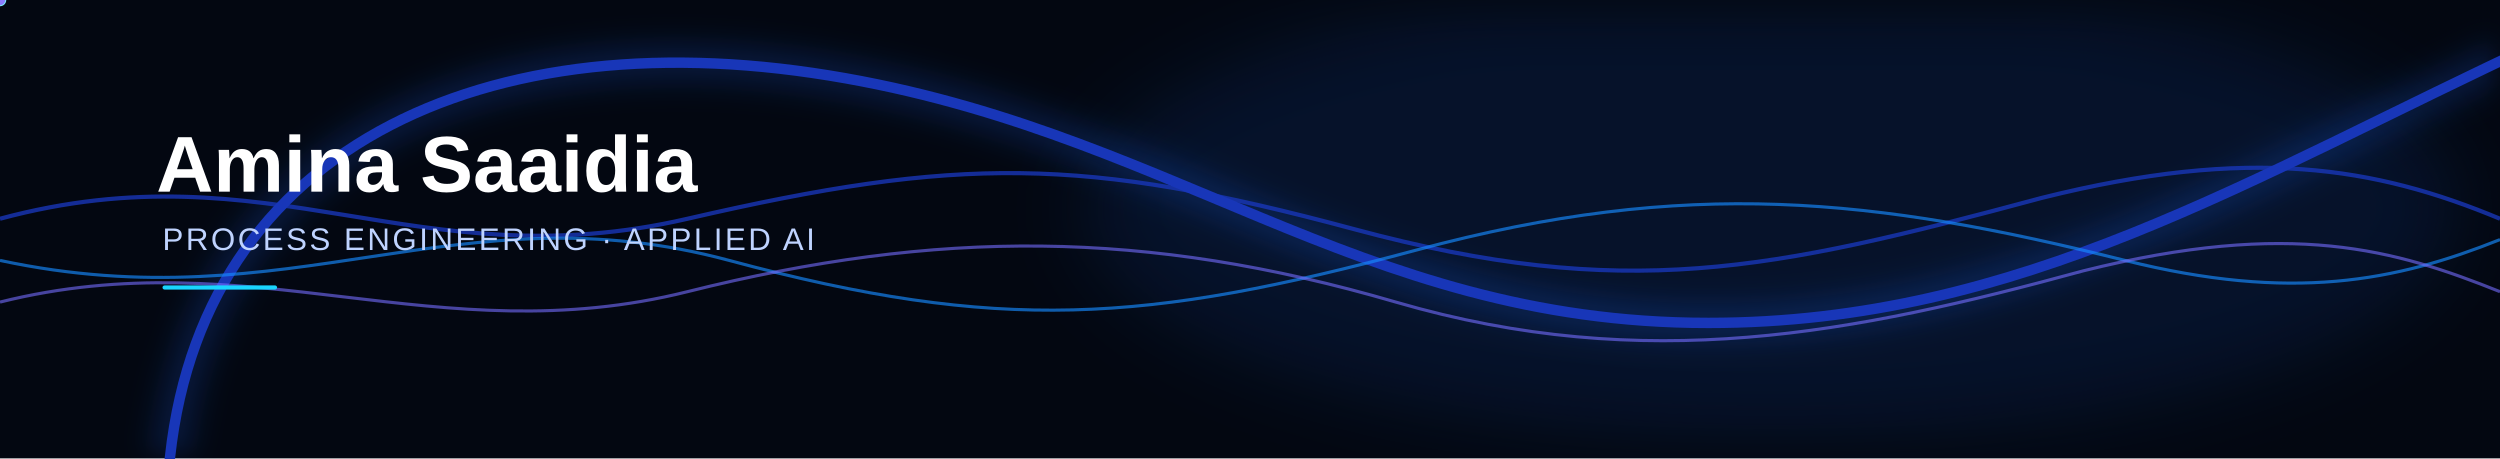
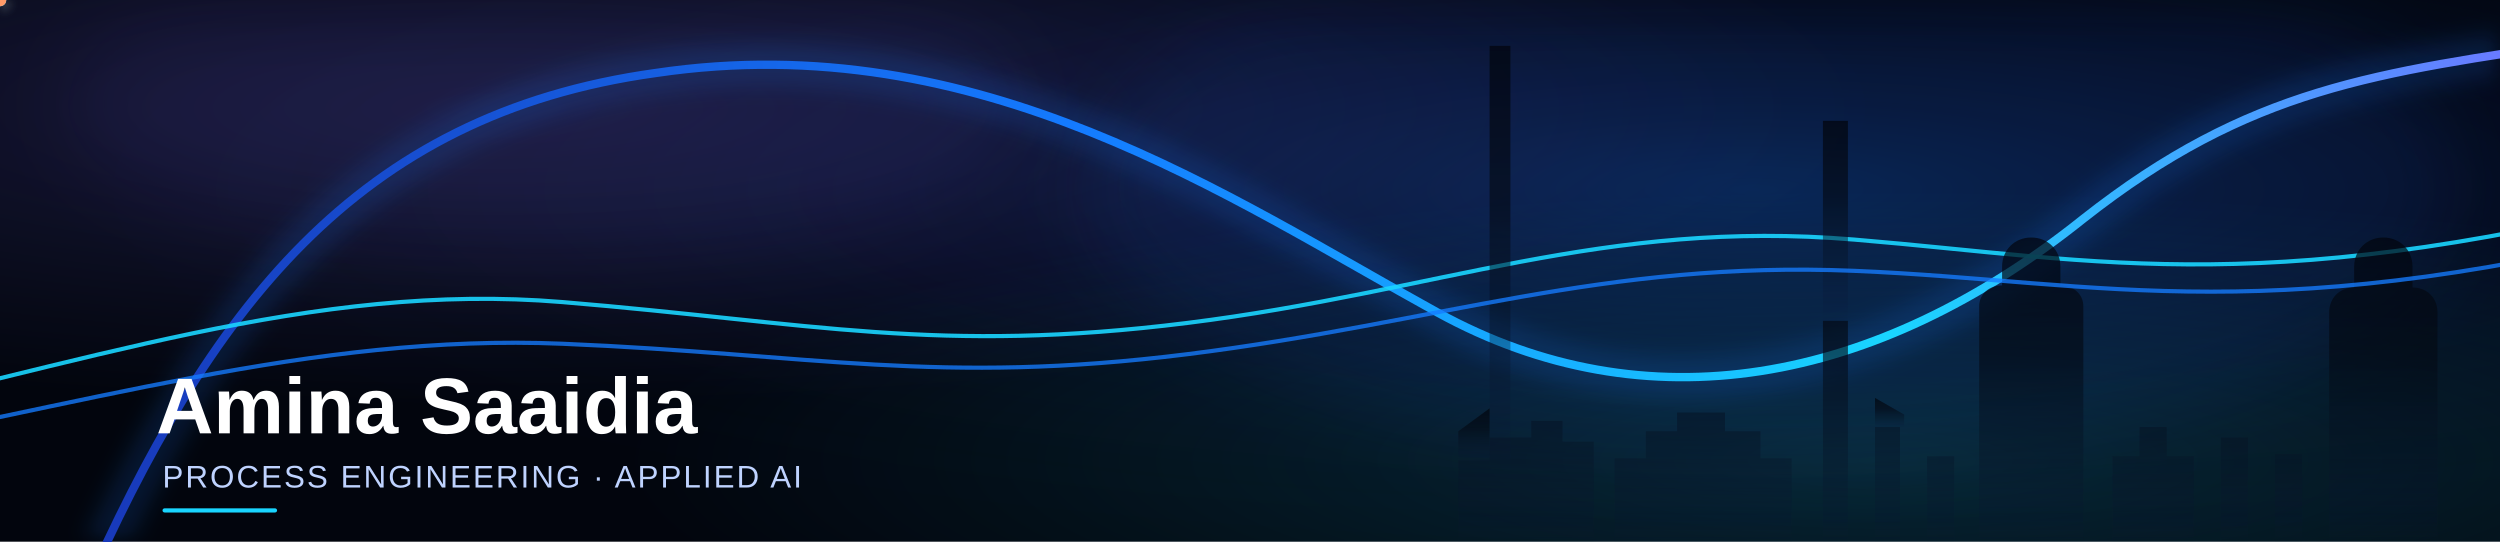
- <svg xmlns="http://www.w3.org/2000/svg" width="1200" height="220" viewBox="0 0 1200 220">
+ <svg xmlns="http://www.w3.org/2000/svg" width="1200" height="260" viewBox="0 0 1200 260">
  <defs>
-     <linearGradient id="bg" x1="0" y1="0" x2="1200" y2="220">
-       <stop offset="0%" stop-color="#030711" />
-       <stop offset="45%" stop-color="#081542" />
+     <linearGradient id="background" x1="0" y1="0" x2="1200" y2="260">
+       <stop offset="0%" stop-color="#02050D" />
+       <stop offset="35%" stop-color="#071438" />
+       <stop offset="65%" stop-color="#0B1745" />
      <stop offset="100%" stop-color="#02050D" />
    </linearGradient>
-     <linearGradient id="line" x1="0" y1="0" x2="1200" y2="0">
-       <stop offset="0%" stop-color="#1836B8" />
-       <stop offset="35%" stop-color="#147BFF" />
-       <stop offset="65%" stop-color="#16CFFF" />
-       <stop offset="82%" stop-color="#8B7CFF" />
-       <stop offset="100%" stop-color="#1769E8" />
+     <radialGradient id="blueAtmosphere" cx="70%" cy="35%" r="70%">
+       <stop offset="0%" stop-color="#1769E8" stop-opacity="0.28" />
+       <stop offset="45%" stop-color="#123CA8" stop-opacity="0.12" />
+       <stop offset="100%" stop-color="#02050D" stop-opacity="0" />
+     </radialGradient>
+     <radialGradient id="violetAtmosphere" cx="20%" cy="20%" r="55%">
+       <stop offset="0%" stop-color="#756CFF" stop-opacity="0.18" />
+       <stop offset="100%" stop-color="#756CFF" stop-opacity="0" />
+     </radialGradient>
+     <radialGradient id="cyanAtmosphere" cx="75%" cy="85%" r="50%">
+       <stop offset="0%" stop-color="#19D5FF" stop-opacity="0.16" />
+       <stop offset="100%" stop-color="#19D5FF" stop-opacity="0" />
+     </radialGradient>
+     <linearGradient id="blueLine" x1="0%" y1="0%" x2="100%" y2="0%">
+       <stop offset="0%" stop-color="#1837B8" />
+       <stop offset="40%" stop-color="#147BFF" />
+       <stop offset="72%" stop-color="#19D5FF" />
+       <stop offset="100%" stop-color="#756CFF" />
    </linearGradient>
-     <filter id="glow">
-       <feGaussianBlur stdDeviation="7" />
+     <linearGradient id="refineryFade" x1="0" y1="0" x2="0" y2="1">
+       <stop offset="0%" stop-color="#01050D" stop-opacity="0.88" />
+       <stop offset="38%" stop-color="#030914" stop-opacity="0.78" />
+       <stop offset="72%" stop-color="#071125" stop-opacity="0.45" />
+       <stop offset="100%" stop-color="#071438" stop-opacity="0.05" />
+     </linearGradient>
+     <filter id="smallBallGlow" x="-200%" y="-200%" width="400%" height="400%">
+       <feGaussianBlur stdDeviation="2.2" />
    </filter>
-     <filter id="softGlow">
+     <filter id="largeGlow" x="-50%" y="-50%" width="200%" height="200%">
      <feGaussianBlur stdDeviation="18" />
    </filter>
+     <filter id="lineGlow" x="-50%" y="-50%" width="200%" height="200%">
+       <feGaussianBlur stdDeviation="5" />
+     </filter>
  </defs>
-   <rect width="1200" height="220" fill="url(#bg)" />
-   <ellipse cx="850" cy="100" rx="330" ry="110" fill="#1265E8" opacity="0.12" filter="url(#softGlow)">
-     <animate attributeName="cx" values="780;850;920;850;780" dur="10s" repeatCount="indefinite" />
+   <rect width="1200" height="260" fill="url(#background)" />
+   <rect width="1200" height="260" fill="url(#blueAtmosphere)" />
+   <rect width="1200" height="260" fill="url(#violetAtmosphere)" />
+   <rect width="1200" height="260" fill="url(#cyanAtmosphere)" />
+   <ellipse cx="850" cy="90" rx="330" ry="130" fill="#1769E8" opacity="0.08" filter="url(#largeGlow)">
+     <animate attributeName="cx" values="760;850;940;850;760" dur="12s" repeatCount="indefinite" />
  </ellipse>
-   <path d="M80 250        C80 80 220 10 390 35        C560 60 650 155 820 155        C970 155 1080 85 1220 20" fill="none" stroke="#1769FF" stroke-width="18" opacity="0.18" filter="url(#glow)">
-     <animate attributeName="d" dur="8s" repeatCount="indefinite" values="       M80 250 C80 80 220 10 390 35 C560 60 650 155 820 155 C970 155 1080 85 1220 20;       M80 250 C80 90 220 25 390 50 C560 75 650 135 820 140 C970 145 1080 105 1220 35;       M80 250 C80 80 220 10 390 35 C560 60 650 155 820 155 C970 155 1080 85 1220 20" />
+   <ellipse cx="260" cy="50" rx="230" ry="75" fill="#756CFF" opacity="0.07" filter="url(#largeGlow)">
+     <animate attributeName="cx" values="220;300;220" dur="11s" repeatCount="indefinite" />
+   </ellipse>
+   <path d="M40 285        C100 150 170 55 315 35        C470 12 590 95 690 150        C790 205 900 185 1000 105        C1080 42 1140 35 1240 20" fill="none" stroke="#147BFF" stroke-width="20" opacity="0.15" filter="url(#lineGlow)" />
+   <path d="M40 285        C100 150 170 55 315 35        C470 12 590 95 690 150        C790 205 900 185 1000 105        C1080 42 1140 35 1240 20" fill="none" stroke="url(#blueLine)" stroke-width="4" stroke-linecap="round" />
+   <path d="M-100 205        C40 175 150 135 270 145        C390 155 450 170 570 155        C690 140 770 105 890 115        C1010 125 1090 145 1300 90" fill="none" stroke="#19D5FF" stroke-width="2" stroke-linecap="round" opacity="0.9">
+     <animate attributeName="d" dur="7s" repeatCount="indefinite" calcMode="spline" keyTimes="0;0.25;0.5;0.75;1" keySplines="         0.42 0 0.58 1;         0.42 0 0.58 1;         0.42 0 0.58 1;         0.42 0 0.58 1" values="        M-100 205       C40 175 150 135 270 145       C390 155 450 170 570 155       C690 140 770 105 890 115       C1010 125 1090 145 1300 90;        M-100 205       C40 170 150 140 270 148       C390 156 450 164 570 151       C690 138 770 112 890 116       C1010 120 1090 148 1300 90;        M-100 205       C40 180 150 130 270 142       C390 152 450 175 570 160       C690 145 770 100 890 118       C1010 130 1090 140 1300 90;        M-100 205       C40 172 150 138 270 146       C390 154 450 168 570 153       C690 138 770 108 890 114       C1010 124 1090 147 1300 90;        M-100 205       C40 175 150 135 270 145       C390 155 450 170 570 155       C690 140 770 105 890 115       C1010 125 1090 145 1300 90" />
  </path>
-   <path d="M80 250        C80 80 220 10 390 35        C560 60 650 155 820 155        C970 155 1080 85 1220 20" fill="none" stroke="url(#line)" stroke-width="5" stroke-linecap="round">
-     <animate attributeName="d" dur="8s" repeatCount="indefinite" values="       M80 250 C80 80 220 10 390 35 C560 60 650 155 820 155 C970 155 1080 85 1220 20;       M80 250 C80 90 220 25 390 50 C560 75 650 135 820 140 C970 145 1080 105 1220 35;       M80 250 C80 80 220 10 390 35 C560 60 650 155 820 155 C970 155 1080 85 1220 20" />
+   <g fill="url(#refineryFade)" opacity="0.82">
+     <path d="       M700 260       L700 221       L715 221       L715 210       L735 210       L735 202       L750 202       L750 212       L765 212       L765 260        L775 260       L775 220       L790 220       L790 207       L805 207       L805 198       L828 198       L828 207       L845 207       L845 220       L860 220       L860 260        L875 260       L875 154       L887 154       L887 260        L900 260       L900 205       L912 205       L912 260        L925 260       L925 219       L938 219       L938 260        L950 260       L950 147        C950 141 955 137 961 137       L961 128        C961 120 967 114 975 114       C983 114 989 120 989 128        L989 137        C995 137 1000 141 1000 147       L1000 260        L1014 260       L1014 219       L1027 219       L1027 205       L1040 205       L1040 219       L1053 219       L1053 260        L1066 260       L1066 210       L1079 210       L1079 260        L1092 260       L1092 218       L1105 218       L1105 260        L1118 260       L1118 150        C1118 143 1123 138 1130 138       L1130 128        C1130 120 1136 114 1144 114       C1152 114 1158 120 1158 128        L1158 138        C1165 138 1170 143 1170 150       L1170 260       Z" />
+     <path d="       M715 221       L715 22       L725 22       L725 221       Z" />
+     <path d="       M875 154       L875 58       L887 58       L887 154       Z" />
+     <path d="       M700 221       L700 207       L715 196       L715 221       Z" />
+     <path d="       M900 205       L900 191       L914 199       L914 205       Z" />
+   </g>
+   <path d="M-100 220        C40 195 150 160 270 165        C390 170 450 185 570 170        C690 155 770 125 890 130        C1010 135 1090 160 1300 105" fill="none" stroke="#147BFF" stroke-width="2" stroke-linecap="round" opacity="0.78">
+     <animate attributeName="d" dur="7s" begin="0.8s" repeatCount="indefinite" calcMode="spline" keyTimes="0;0.25;0.5;0.75;1" keySplines="         0.42 0 0.58 1;         0.42 0 0.58 1;         0.42 0 0.58 1;         0.42 0 0.58 1" values="        M-100 220       C40 195 150 160 270 165       C390 170 450 185 570 170       C690 155 770 125 890 130       C1010 135 1090 160 1300 105;        M-100 220       C40 192 150 164 270 158       C390 151 450 176 570 178       C690 180 770 140 890 118       C1010 100 1090 158 1300 105;        M-100 220       C40 198 150 157 270 171       C390 186 450 181 570 153       C690 125 770 118 890 143       C1010 167 1090 151 1300 105;        M-100 220       C40 194 150 162 270 166       C390 171 450 184 570 169       C690 154 770 126 890 131       C1010 136 1090 161 1300 105;        M-100 220       C40 195 150 160 270 165       C390 170 450 185 570 170       C690 155 770 125 890 130       C1010 135 1090 160 1300 105" />
  </path>
-   <path d="M0 105        C130 70 200 135 330 105        C460 75 520 75 650 110        C780 145 850 130 980 95        C1080 70 1140 80 1200 105" fill="none" stroke="url(#line)" stroke-width="2" opacity="0.8">
-     <animate attributeName="d" dur="6s" repeatCount="indefinite" values="       M0 105 C130 70 200 135 330 105 C460 75 520 75 650 110 C780 145 850 130 980 95 C1080 70 1140 80 1200 105;       M0 105 C130 135 200 75 330 110 C460 145 520 130 650 95 C780 70 850 80 980 105 C1080 135 1140 75 1200 105;       M0 105 C130 70 200 135 330 105 C460 75 520 75 650 110 C780 145 850 130 980 95 C1080 70 1140 80 1200 105" />
-   </path>
-   <path d="M0 125        C140 155 220 90 350 125        C480 160 550 155 680 120        C810 85 900 95 1020 125        C1100 145 1150 135 1200 115" fill="none" stroke="#168BFF" stroke-width="1.5" opacity="0.65">
-     <animate attributeName="d" dur="7s" repeatCount="indefinite" values="       M0 125 C140 155 220 90 350 125 C480 160 550 155 680 120 C810 85 900 95 1020 125 C1100 145 1150 135 1200 115;       M0 125 C140 90 220 155 350 120 C480 85 550 95 680 125 C810 145 900 135 1020 115 C1100 90 1150 155 1200 125;       M0 125 C140 155 220 90 350 125 C480 160 550 155 680 120 C810 85 900 95 1020 125 C1100 145 1150 135 1200 115" />
-   </path>
-   <path d="M0 145        C120 115 210 170 330 140        C450 110 550 110 670 145        C790 180 890 160 1000 130        C1100 105 1150 120 1200 140" fill="none" stroke="#756CFF" stroke-width="1.5" opacity="0.6">
-     <animate attributeName="d" dur="9s" repeatCount="indefinite" values="       M0 145 C120 115 210 170 330 140 C450 110 550 110 670 145 C790 180 890 160 1000 130 C1100 105 1150 120 1200 140;       M0 145 C120 175 210 110 330 150 C450 180 550 160 670 125 C790 95 890 120 1000 150 C1100 175 1150 110 1200 145;       M0 145 C120 115 210 170 330 140 C450 110 550 110 670 145 C790 180 890 160 1000 130 C1100 105 1150 120 1200 140" />
-   </path>
+   <circle r="5" fill="#7DEBFF" opacity="0.16" filter="url(#smallBallGlow)">
+     <animate attributeName="cx" values="-20;120;270;420;570;720;870;1020;1170;1220" dur="10s" repeatCount="indefinite" />
+     <animate attributeName="cy" values="205;176;145;155;155;142;115;110;115;90" dur="10s" repeatCount="indefinite" />
+   </circle>
  <circle r="3" fill="#7DEBFF">
-     <animateMotion dur="5s" repeatCount="indefinite" path="M0 105 C130 70 200 135 330 105 C460 75 520 75 650 110 C780 145 850 130 980 95 C1080 70 1140 80 1200 105" />
+     <animate attributeName="cx" values="-20;120;270;420;570;720;870;1020;1170;1220" dur="10s" repeatCount="indefinite" />
+     <animate attributeName="cy" values="205;176;145;155;155;142;115;110;115;90" dur="10s" repeatCount="indefinite" />
  </circle>
-   <circle r="2.5" fill="#8C7CFF">
-     <animateMotion dur="7s" repeatCount="indefinite" path="M1200 125 C1100 145 1150 135 1020 125 C900 95 810 85 680 120 C550 155 480 160 350 125 C220 90 140 155 0 125" />
+   <circle r="4.2" fill="#4DDFFF" opacity="0.13" filter="url(#smallBallGlow)">
+     <animate attributeName="cx" values="-20;120;270;420;570;720;870;1020;1170;1220" dur="10s" begin="5s" repeatCount="indefinite" />
+     <animate attributeName="cy" values="220;195;165;170;170;155;130;125;130;105" dur="10s" begin="5s" repeatCount="indefinite" />
  </circle>
-   <text x="75" y="92" fill="white" font-family="Arial, Helvetica, sans-serif" font-size="38" font-weight="600">
+   <circle r="2.4" fill="#4DDFFF" opacity="0.8">
+     <animate attributeName="cx" values="-20;120;270;420;570;720;870;1020;1170;1220" dur="10s" begin="5s" repeatCount="indefinite" />
+     <animate attributeName="cy" values="220;195;165;170;170;155;130;125;130;105" dur="10s" begin="5s" repeatCount="indefinite" />
+   </circle>
+   <circle r="5" fill="#FF9A68" opacity="0.14" filter="url(#smallBallGlow)">
+     <animate attributeName="cx" values="-20;100;250;400;560;720;880;1030;1170;1220" dur="11s" repeatCount="indefinite" />
+     <animate attributeName="cy" values="220;190;165;160;170;150;125;105;98;60" dur="11s" repeatCount="indefinite" />
+   </circle>
+   <circle r="3" fill="#FF9A68">
+     <animate attributeName="cx" values="-20;100;250;400;560;720;880;1030;1170;1220" dur="11s" repeatCount="indefinite" />
+     <animate attributeName="cy" values="220;190;165;160;170;150;125;105;98;60" dur="11s" repeatCount="indefinite" />
+   </circle>
+   <text x="75" y="208" fill="#FFFFFF" font-family="Arial, Helvetica, sans-serif" font-size="38" font-weight="600">
    Amina Saaidia
  </text>
-   <text x="78" y="120" fill="#BFD3FF" font-family="Arial, Helvetica, sans-serif" font-size="15" letter-spacing="1.2">
+   <text x="78" y="234" fill="#BFD3FF" font-family="Arial, Helvetica, sans-serif" font-size="15" letter-spacing="1">
    PROCESS ENGINEERING · APPLIED AI
  </text>
-   <rect x="78" y="137" width="55" height="2" rx="1" fill="#19D5FF" />
+   <rect x="78" y="244" width="55" height="2" rx="1" fill="#19D5FF" />
</svg>
